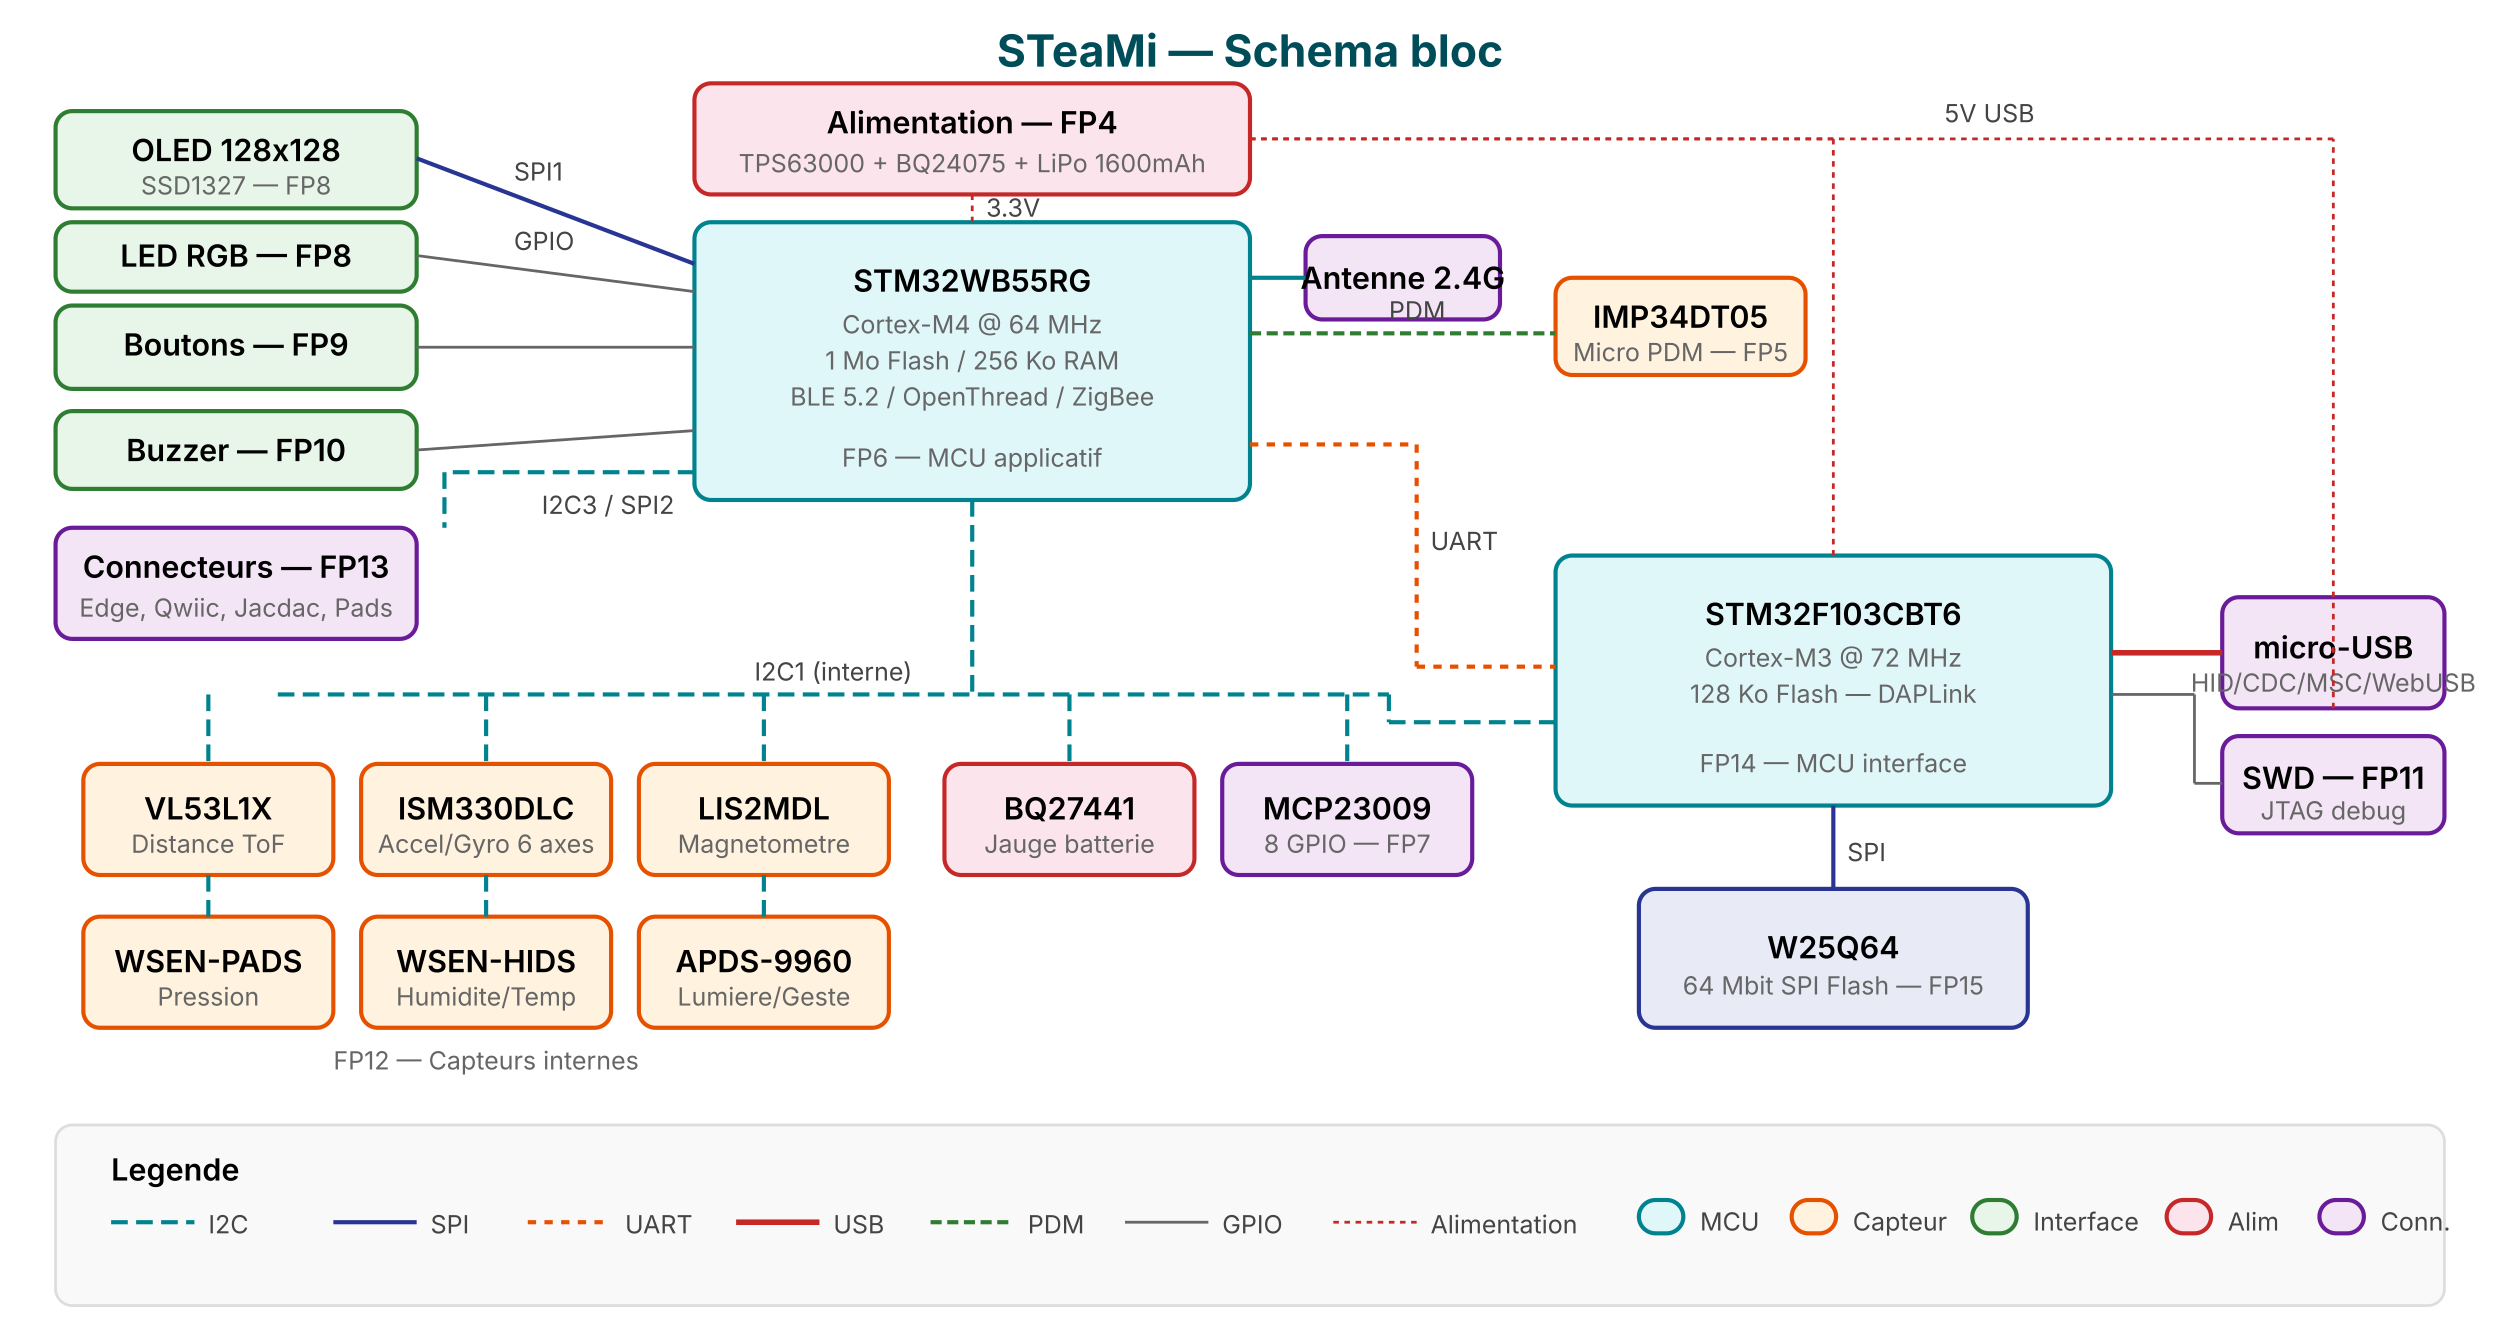
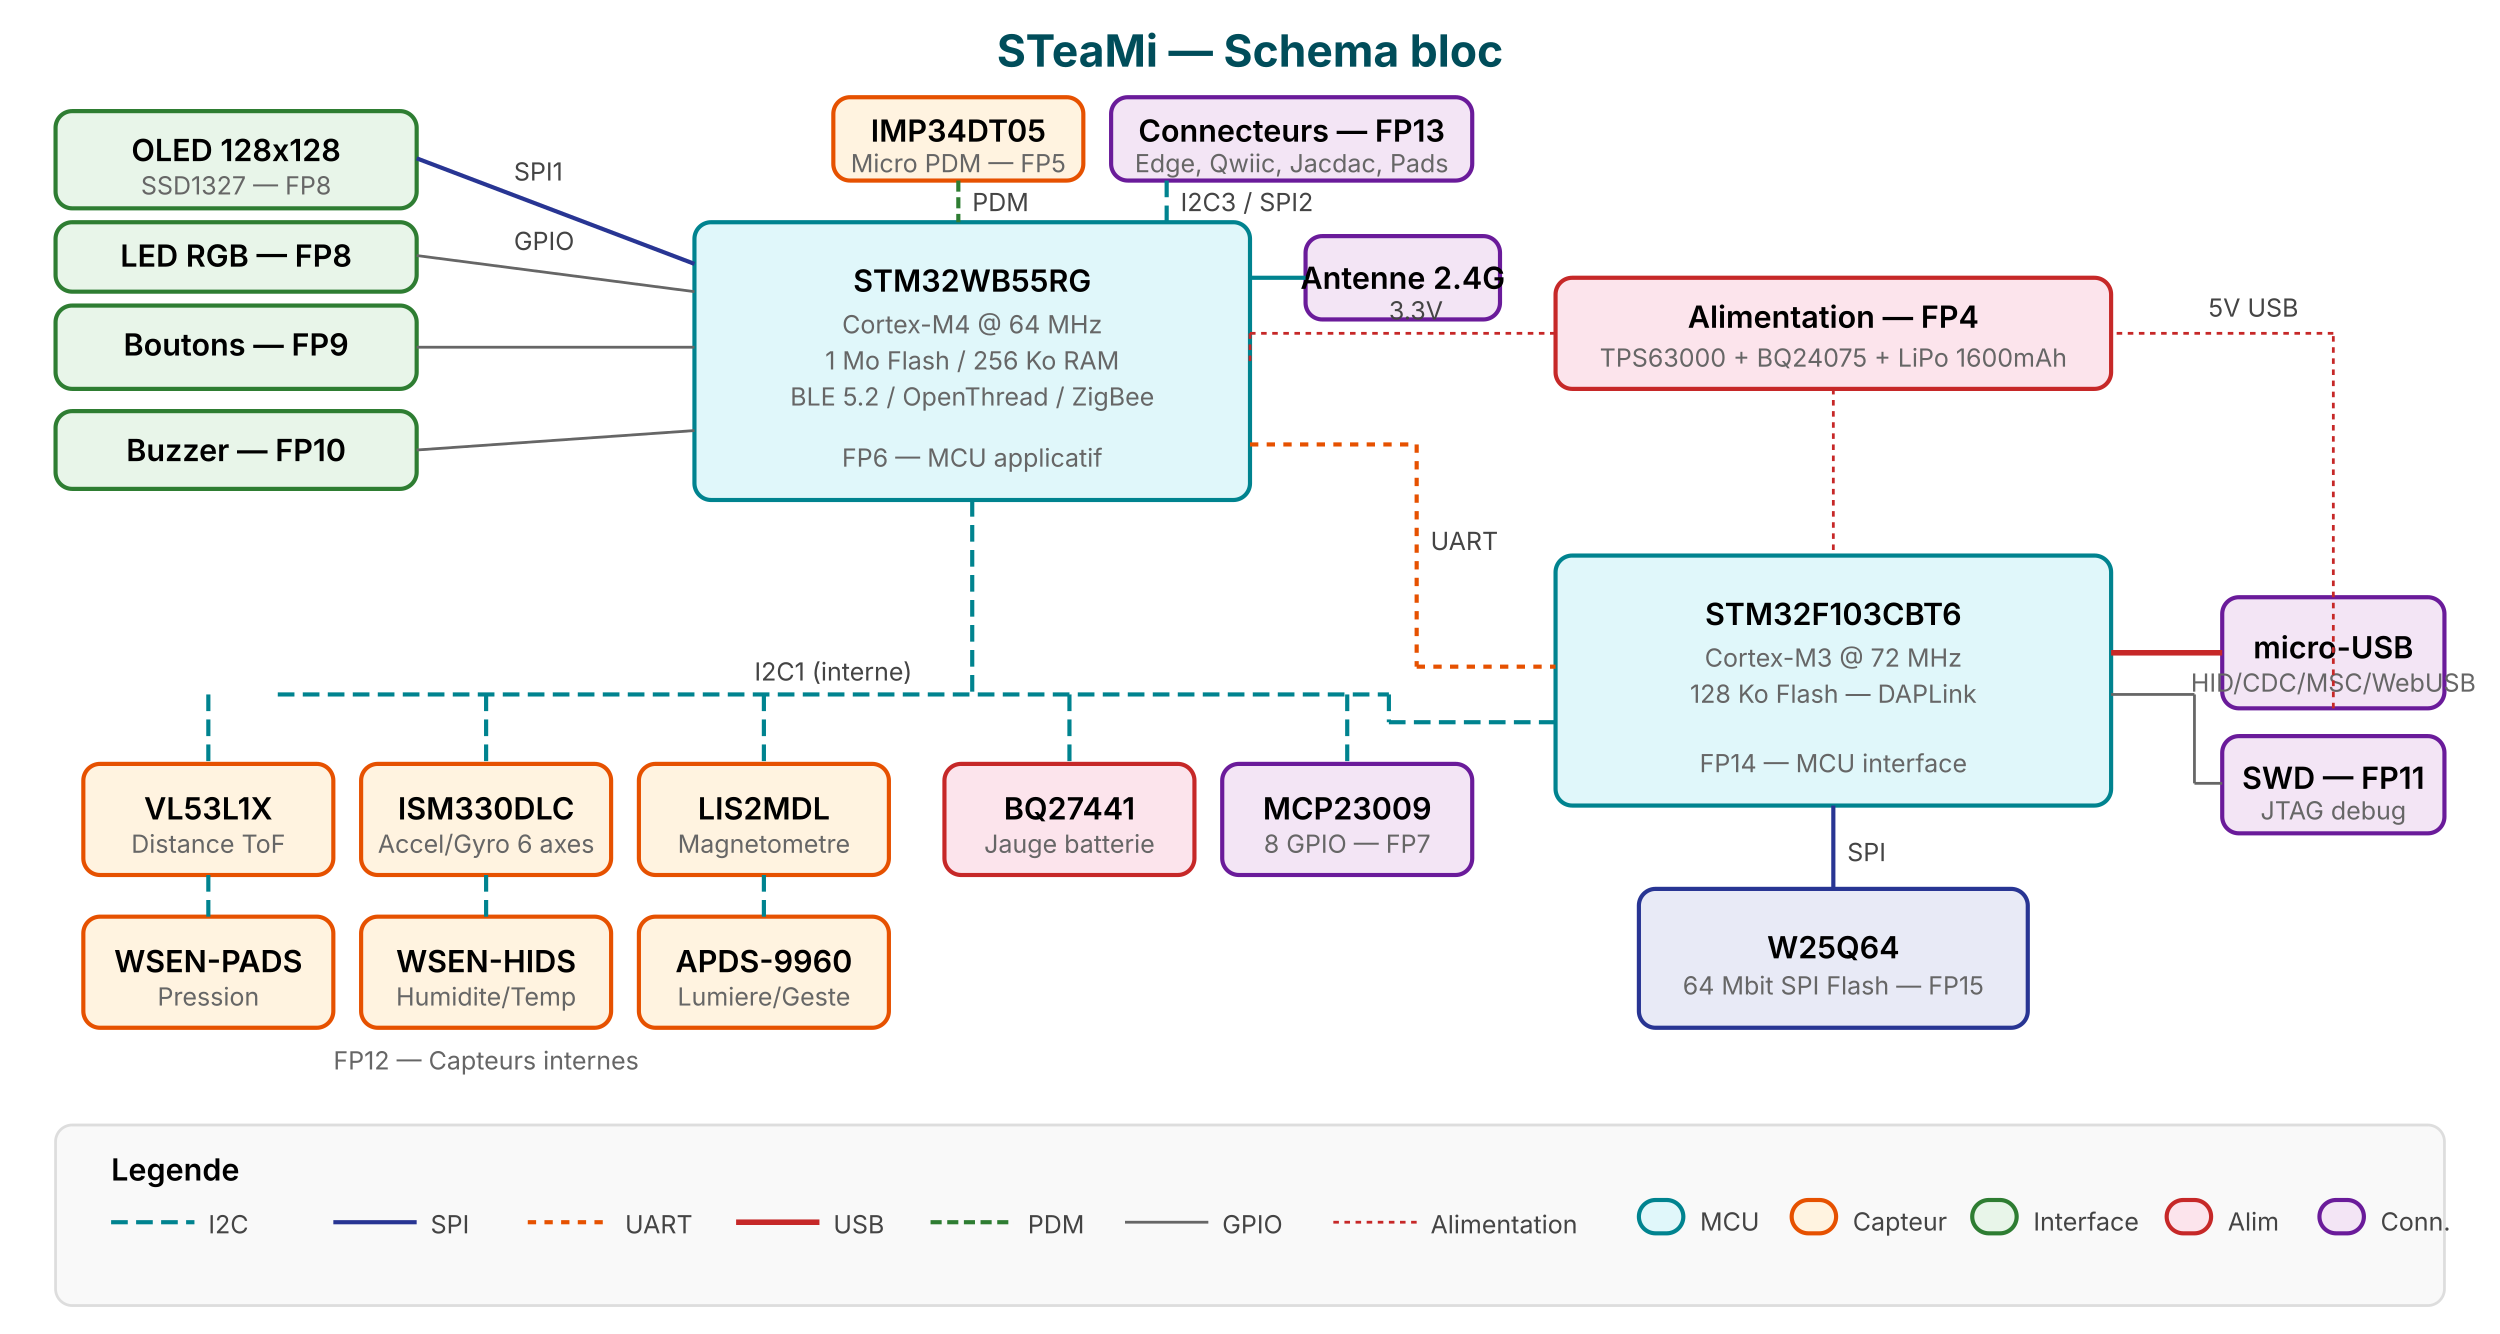
<svg xmlns="http://www.w3.org/2000/svg" viewBox="0 0 900 480" font-family="Inter, -apple-system, sans-serif" font-size="11">
  <defs>
    <style>
      .box { rx: 6; ry: 6; stroke-width: 1.5; }
      .mcu { fill: #e0f7fa; stroke: #00838f; }
      .sensor { fill: #fff3e0; stroke: #e65100; }
      .power { fill: #fce4ec; stroke: #c62828; }
      .ui { fill: #e8f5e9; stroke: #2e7d32; }
      .conn { fill: #f3e5f5; stroke: #6a1b9a; }
      .flash { fill: #e8eaf6; stroke: #283593; }
      .label { font-weight: 600; font-size: 11px; }
      .sublabel { font-size: 9px; fill: #666; }
      .bus { stroke-width: 1.5; fill: none; }
      .bus-i2c { stroke: #00838f; stroke-dasharray: 6,3; }
      .bus-spi { stroke: #283593; }
      .bus-uart { stroke: #e65100; stroke-dasharray: 3,3; }
      .bus-usb { stroke: #c62828; stroke-width: 2; }
      .bus-pwr { stroke: #c62828; stroke-width: 1; stroke-dasharray: 2,2; }
      .bus-pdm { stroke: #2e7d32; stroke-dasharray: 4,2; }
      .bus-gpio { stroke: #666; stroke-width: 1; }
      .title { font-size: 16px; font-weight: 700; fill: #004d5a; }
      .legend-text { font-size: 9px; fill: #444; }
    </style>
  </defs>
  <text x="450" y="24" text-anchor="middle" class="title">STeaMi — Schema bloc</text>
  <rect x="250" y="80" width="200" height="100" class="box mcu" />
  <text x="350" y="105" text-anchor="middle" class="label">STM32WB55RG</text>
  <text x="350" y="120" text-anchor="middle" class="sublabel">Cortex-M4 @ 64 MHz</text>
  <text x="350" y="133" text-anchor="middle" class="sublabel">1 Mo Flash / 256 Ko RAM</text>
  <text x="350" y="146" text-anchor="middle" class="sublabel">BLE 5.2 / OpenThread / ZigBee</text>
  <text x="350" y="168" text-anchor="middle" class="sublabel" fill="#00838f">FP6 — MCU applicatif</text>
  <rect x="470" y="85" width="70" height="30" class="box conn" />
  <text x="505" y="104" text-anchor="middle" class="label" font-size="9">Antenne 2.4G</text>
  <line x1="450" y1="100" x2="470" y2="100" class="bus" stroke="#00838f" stroke-width="1.5" />
  <rect x="560" y="200" width="200" height="90" class="box mcu" />
  <text x="660" y="225" text-anchor="middle" class="label">STM32F103CBT6</text>
  <text x="660" y="240" text-anchor="middle" class="sublabel">Cortex-M3 @ 72 MHz</text>
  <text x="660" y="253" text-anchor="middle" class="sublabel">128 Ko Flash — DAPLink</text>
  <text x="660" y="278" text-anchor="middle" class="sublabel" fill="#00838f">FP14 — MCU interface</text>
  <rect x="800" y="215" width="80" height="40" class="box conn" />
  <text x="840" y="237" text-anchor="middle" class="label" font-size="9">micro-USB</text>
  <text x="840" y="249" text-anchor="middle" class="sublabel">HID/CDC/MSC/WebUSB</text>
  <line x1="760" y1="235" x2="800" y2="235" class="bus bus-usb" />
  <line x1="450" y1="160" x2="510" y2="160" class="bus bus-uart" />
  <line x1="510" y1="160" x2="510" y2="240" class="bus bus-uart" />
  <line x1="510" y1="240" x2="560" y2="240" class="bus bus-uart" />
  <text x="515" y="198" class="legend-text" fill="#e65100">UART</text>
  <rect x="590" y="320" width="140" height="50" class="box flash" />
  <text x="660" y="345" text-anchor="middle" class="label">W25Q64</text>
  <text x="660" y="358" text-anchor="middle" class="sublabel">64 Mbit SPI Flash — FP15</text>
  <line x1="660" y1="290" x2="660" y2="320" class="bus bus-spi" />
  <text x="665" y="310" class="legend-text" fill="#283593">SPI</text>
  <line x1="100" y1="250" x2="500" y2="250" class="bus bus-i2c" />
  <text x="300" y="245" text-anchor="middle" class="legend-text" fill="#00838f">I2C1 (interne)</text>
  <line x1="350" y1="180" x2="350" y2="250" class="bus bus-i2c" />
  <line x1="560" y1="260" x2="500" y2="260" class="bus bus-i2c" />
  <line x1="500" y1="250" x2="500" y2="260" class="bus bus-i2c" />
  <rect x="30" y="275" width="90" height="40" class="box sensor" />
  <text x="75" y="295" text-anchor="middle" class="label" font-size="9">VL53L1X</text>
  <text x="75" y="307" text-anchor="middle" class="sublabel">Distance ToF</text>
  <line x1="75" y1="250" x2="75" y2="275" class="bus bus-i2c" />
  <rect x="130" y="275" width="90" height="40" class="box sensor" />
  <text x="175" y="295" text-anchor="middle" class="label" font-size="9">ISM330DLC</text>
  <text x="175" y="307" text-anchor="middle" class="sublabel">Accel/Gyro 6 axes</text>
  <line x1="175" y1="250" x2="175" y2="275" class="bus bus-i2c" />
  <rect x="230" y="275" width="90" height="40" class="box sensor" />
  <text x="275" y="295" text-anchor="middle" class="label" font-size="9">LIS2MDL</text>
  <text x="275" y="307" text-anchor="middle" class="sublabel">Magnetometre</text>
  <line x1="275" y1="250" x2="275" y2="275" class="bus bus-i2c" />
  <rect x="30" y="330" width="90" height="40" class="box sensor" />
  <text x="75" y="350" text-anchor="middle" class="label" font-size="9">WSEN-PADS</text>
  <text x="75" y="362" text-anchor="middle" class="sublabel">Pression</text>
  <line x1="75" y1="315" x2="75" y2="330" class="bus bus-i2c" />
  <rect x="130" y="330" width="90" height="40" class="box sensor" />
  <text x="175" y="350" text-anchor="middle" class="label" font-size="9">WSEN-HIDS</text>
  <text x="175" y="362" text-anchor="middle" class="sublabel">Humidite/Temp</text>
  <line x1="175" y1="315" x2="175" y2="330" class="bus bus-i2c" />
  <rect x="230" y="330" width="90" height="40" class="box sensor" />
  <text x="275" y="350" text-anchor="middle" class="label" font-size="9">APDS-9960</text>
  <text x="275" y="362" text-anchor="middle" class="sublabel">Lumiere/Geste</text>
  <line x1="275" y1="315" x2="275" y2="330" class="bus bus-i2c" />
  <rect x="340" y="275" width="90" height="40" class="box power" />
  <text x="385" y="295" text-anchor="middle" class="label" font-size="9">BQ27441</text>
  <text x="385" y="307" text-anchor="middle" class="sublabel">Jauge batterie</text>
  <line x1="385" y1="250" x2="385" y2="275" class="bus bus-i2c" />
  <rect x="440" y="275" width="90" height="40" class="box conn" />
  <text x="485" y="295" text-anchor="middle" class="label" font-size="9">MCP23009</text>
  <text x="485" y="307" text-anchor="middle" class="sublabel">8 GPIO — FP7</text>
  <line x1="485" y1="250" x2="485" y2="275" class="bus bus-i2c" />
  <text x="175" y="385" text-anchor="middle" class="sublabel" fill="#e65100">FP12 — Capteurs internes</text>
-   <rect x="560" y="100" width="90" height="35" class="box sensor" />
-   <text x="605" y="118" text-anchor="middle" class="label" font-size="9">IMP34DT05</text>
-   <text x="605" y="130" text-anchor="middle" class="sublabel">Micro PDM — FP5</text>
-   <line x1="450" y1="120" x2="560" y2="120" class="bus bus-pdm" />
-   <text x="500" y="115" class="legend-text" fill="#2e7d32">PDM</text>
+   <rect x="300" y="35" width="90" height="30" class="box sensor" />
+   <text x="345" y="51" text-anchor="middle" class="label" font-size="9">IMP34DT05</text>
+   <text x="345" y="62" text-anchor="middle" class="sublabel">Micro PDM — FP5</text>
+   <line x1="345" y1="65" x2="345" y2="80" class="bus bus-pdm" />
+   <text x="350" y="76" class="legend-text" fill="#2e7d32">PDM</text>
  <rect x="20" y="40" width="130" height="35" class="box ui" />
  <text x="85" y="58" text-anchor="middle" class="label" font-size="10">OLED 128x128</text>
  <text x="85" y="70" text-anchor="middle" class="sublabel">SSD1327 — FP8</text>
  <line x1="150" y1="57" x2="250" y2="95" class="bus bus-spi" />
  <text x="185" y="65" class="legend-text" fill="#283593">SPI1</text>
  <rect x="20" y="80" width="130" height="25" class="box ui" />
  <text x="85" y="96" text-anchor="middle" class="label" font-size="9">LED RGB — FP8</text>
  <line x1="150" y1="92" x2="250" y2="105" class="bus bus-gpio" />
  <text x="185" y="90" class="legend-text" fill="#666">GPIO</text>
  <rect x="20" y="110" width="130" height="30" class="box ui" />
  <text x="85" y="128" text-anchor="middle" class="label" font-size="9">Boutons — FP9</text>
  <line x1="150" y1="125" x2="250" y2="125" class="bus bus-gpio" />
  <rect x="20" y="148" width="130" height="28" class="box ui" />
  <text x="85" y="166" text-anchor="middle" class="label" font-size="9">Buzzer — FP10</text>
  <line x1="150" y1="162" x2="250" y2="155" class="bus bus-gpio" />
-   <rect x="250" y="30" width="200" height="40" class="box power" />
-   <text x="350" y="48" text-anchor="middle" class="label" font-size="10">Alimentation — FP4</text>
-   <text x="350" y="62" text-anchor="middle" class="sublabel">TPS63000 + BQ24075 + LiPo 1600mAh</text>
-   <line x1="350" y1="70" x2="350" y2="80" class="bus bus-pwr" />
-   <text x="355" y="78" class="legend-text" fill="#c62828">3.3V</text>
-   <line x1="450" y1="50" x2="660" y2="50" class="bus bus-pwr" />
-   <line x1="660" y1="50" x2="660" y2="200" class="bus bus-pwr" stroke-dasharray="2,4" />
-   <line x1="840" y1="255" x2="840" y2="50" class="bus bus-pwr" />
-   <line x1="840" y1="50" x2="450" y2="50" class="bus bus-pwr" />
-   <text x="700" y="44" class="legend-text" fill="#c62828">5V USB</text>
-   <rect x="20" y="190" width="130" height="40" class="box conn" />
-   <text x="85" y="208" text-anchor="middle" class="label" font-size="9">Connecteurs — FP13</text>
-   <text x="85" y="222" text-anchor="middle" class="sublabel">Edge, Qwiic, Jacdac, Pads</text>
-   <line x1="250" y1="170" x2="160" y2="170" class="bus bus-i2c" stroke="#6a1b9a" />
-   <line x1="160" y1="170" x2="160" y2="190" class="bus bus-i2c" stroke="#6a1b9a" />
-   <text x="195" y="185" class="legend-text" fill="#6a1b9a">I2C3 / SPI2</text>
+   <rect x="560" y="100" width="200" height="40" class="box power" />
+   <text x="660" y="118" text-anchor="middle" class="label" font-size="10">Alimentation — FP4</text>
+   <text x="660" y="132" text-anchor="middle" class="sublabel">TPS63000 + BQ24075 + LiPo 1600mAh</text>
+   <line x1="660" y1="140" x2="660" y2="200" class="bus bus-pwr" stroke-dasharray="2,4" />
+   <line x1="560" y1="120" x2="450" y2="120" class="bus bus-pwr" />
+   <line x1="450" y1="120" x2="450" y2="130" class="bus bus-pwr" />
+   <text x="500" y="115" class="legend-text" fill="#c62828">3.3V</text>
+   <line x1="840" y1="255" x2="840" y2="120" class="bus bus-pwr" />
+   <line x1="840" y1="120" x2="760" y2="120" class="bus bus-pwr" />
+   <text x="795" y="114" class="legend-text" fill="#c62828">5V USB</text>
+   <rect x="400" y="35" width="130" height="30" class="box conn" />
+   <text x="465" y="51" text-anchor="middle" class="label" font-size="9">Connecteurs — FP13</text>
+   <text x="465" y="62" text-anchor="middle" class="sublabel">Edge, Qwiic, Jacdac, Pads</text>
+   <line x1="420" y1="65" x2="420" y2="80" class="bus bus-i2c" stroke="#6a1b9a" />
+   <text x="425" y="76" class="legend-text" fill="#6a1b9a">I2C3 / SPI2</text>
  <rect x="800" y="265" width="80" height="35" class="box conn" />
  <text x="840" y="284" text-anchor="middle" class="label" font-size="9">SWD — FP11</text>
  <text x="840" y="295" text-anchor="middle" class="sublabel">JTAG debug</text>
  <line x1="760" y1="250" x2="790" y2="250" class="bus bus-gpio" />
  <line x1="790" y1="250" x2="790" y2="282" class="bus bus-gpio" />
  <line x1="790" y1="282" x2="800" y2="282" class="bus bus-gpio" />
  <rect x="20" y="405" width="860" height="65" rx="6" fill="#f9f9f9" stroke="#ddd" />
  <text x="40" y="425" class="label" font-size="10">Legende</text>
  <line x1="40" y1="440" x2="70" y2="440" class="bus bus-i2c" />
  <text x="75" y="444" class="legend-text">I2C</text>
  <line x1="120" y1="440" x2="150" y2="440" class="bus bus-spi" />
  <text x="155" y="444" class="legend-text">SPI</text>
  <line x1="190" y1="440" x2="220" y2="440" class="bus bus-uart" />
  <text x="225" y="444" class="legend-text">UART</text>
  <line x1="265" y1="440" x2="295" y2="440" class="bus bus-usb" />
  <text x="300" y="444" class="legend-text">USB</text>
  <line x1="335" y1="440" x2="365" y2="440" class="bus bus-pdm" />
  <text x="370" y="444" class="legend-text">PDM</text>
  <line x1="405" y1="440" x2="435" y2="440" class="bus bus-gpio" />
  <text x="440" y="444" class="legend-text">GPIO</text>
  <line x1="480" y1="440" x2="510" y2="440" class="bus bus-pwr" />
  <text x="515" y="444" class="legend-text">Alimentation</text>
  <rect x="590" y="432" width="16" height="12" class="box mcu" />
  <text x="612" y="443" class="legend-text">MCU</text>
  <rect x="645" y="432" width="16" height="12" class="box sensor" />
  <text x="667" y="443" class="legend-text">Capteur</text>
  <rect x="710" y="432" width="16" height="12" class="box ui" />
  <text x="732" y="443" class="legend-text">Interface</text>
  <rect x="780" y="432" width="16" height="12" class="box power" />
  <text x="802" y="443" class="legend-text">Alim</text>
  <rect x="835" y="432" width="16" height="12" class="box conn" />
  <text x="857" y="443" class="legend-text">Conn.</text>
</svg>
